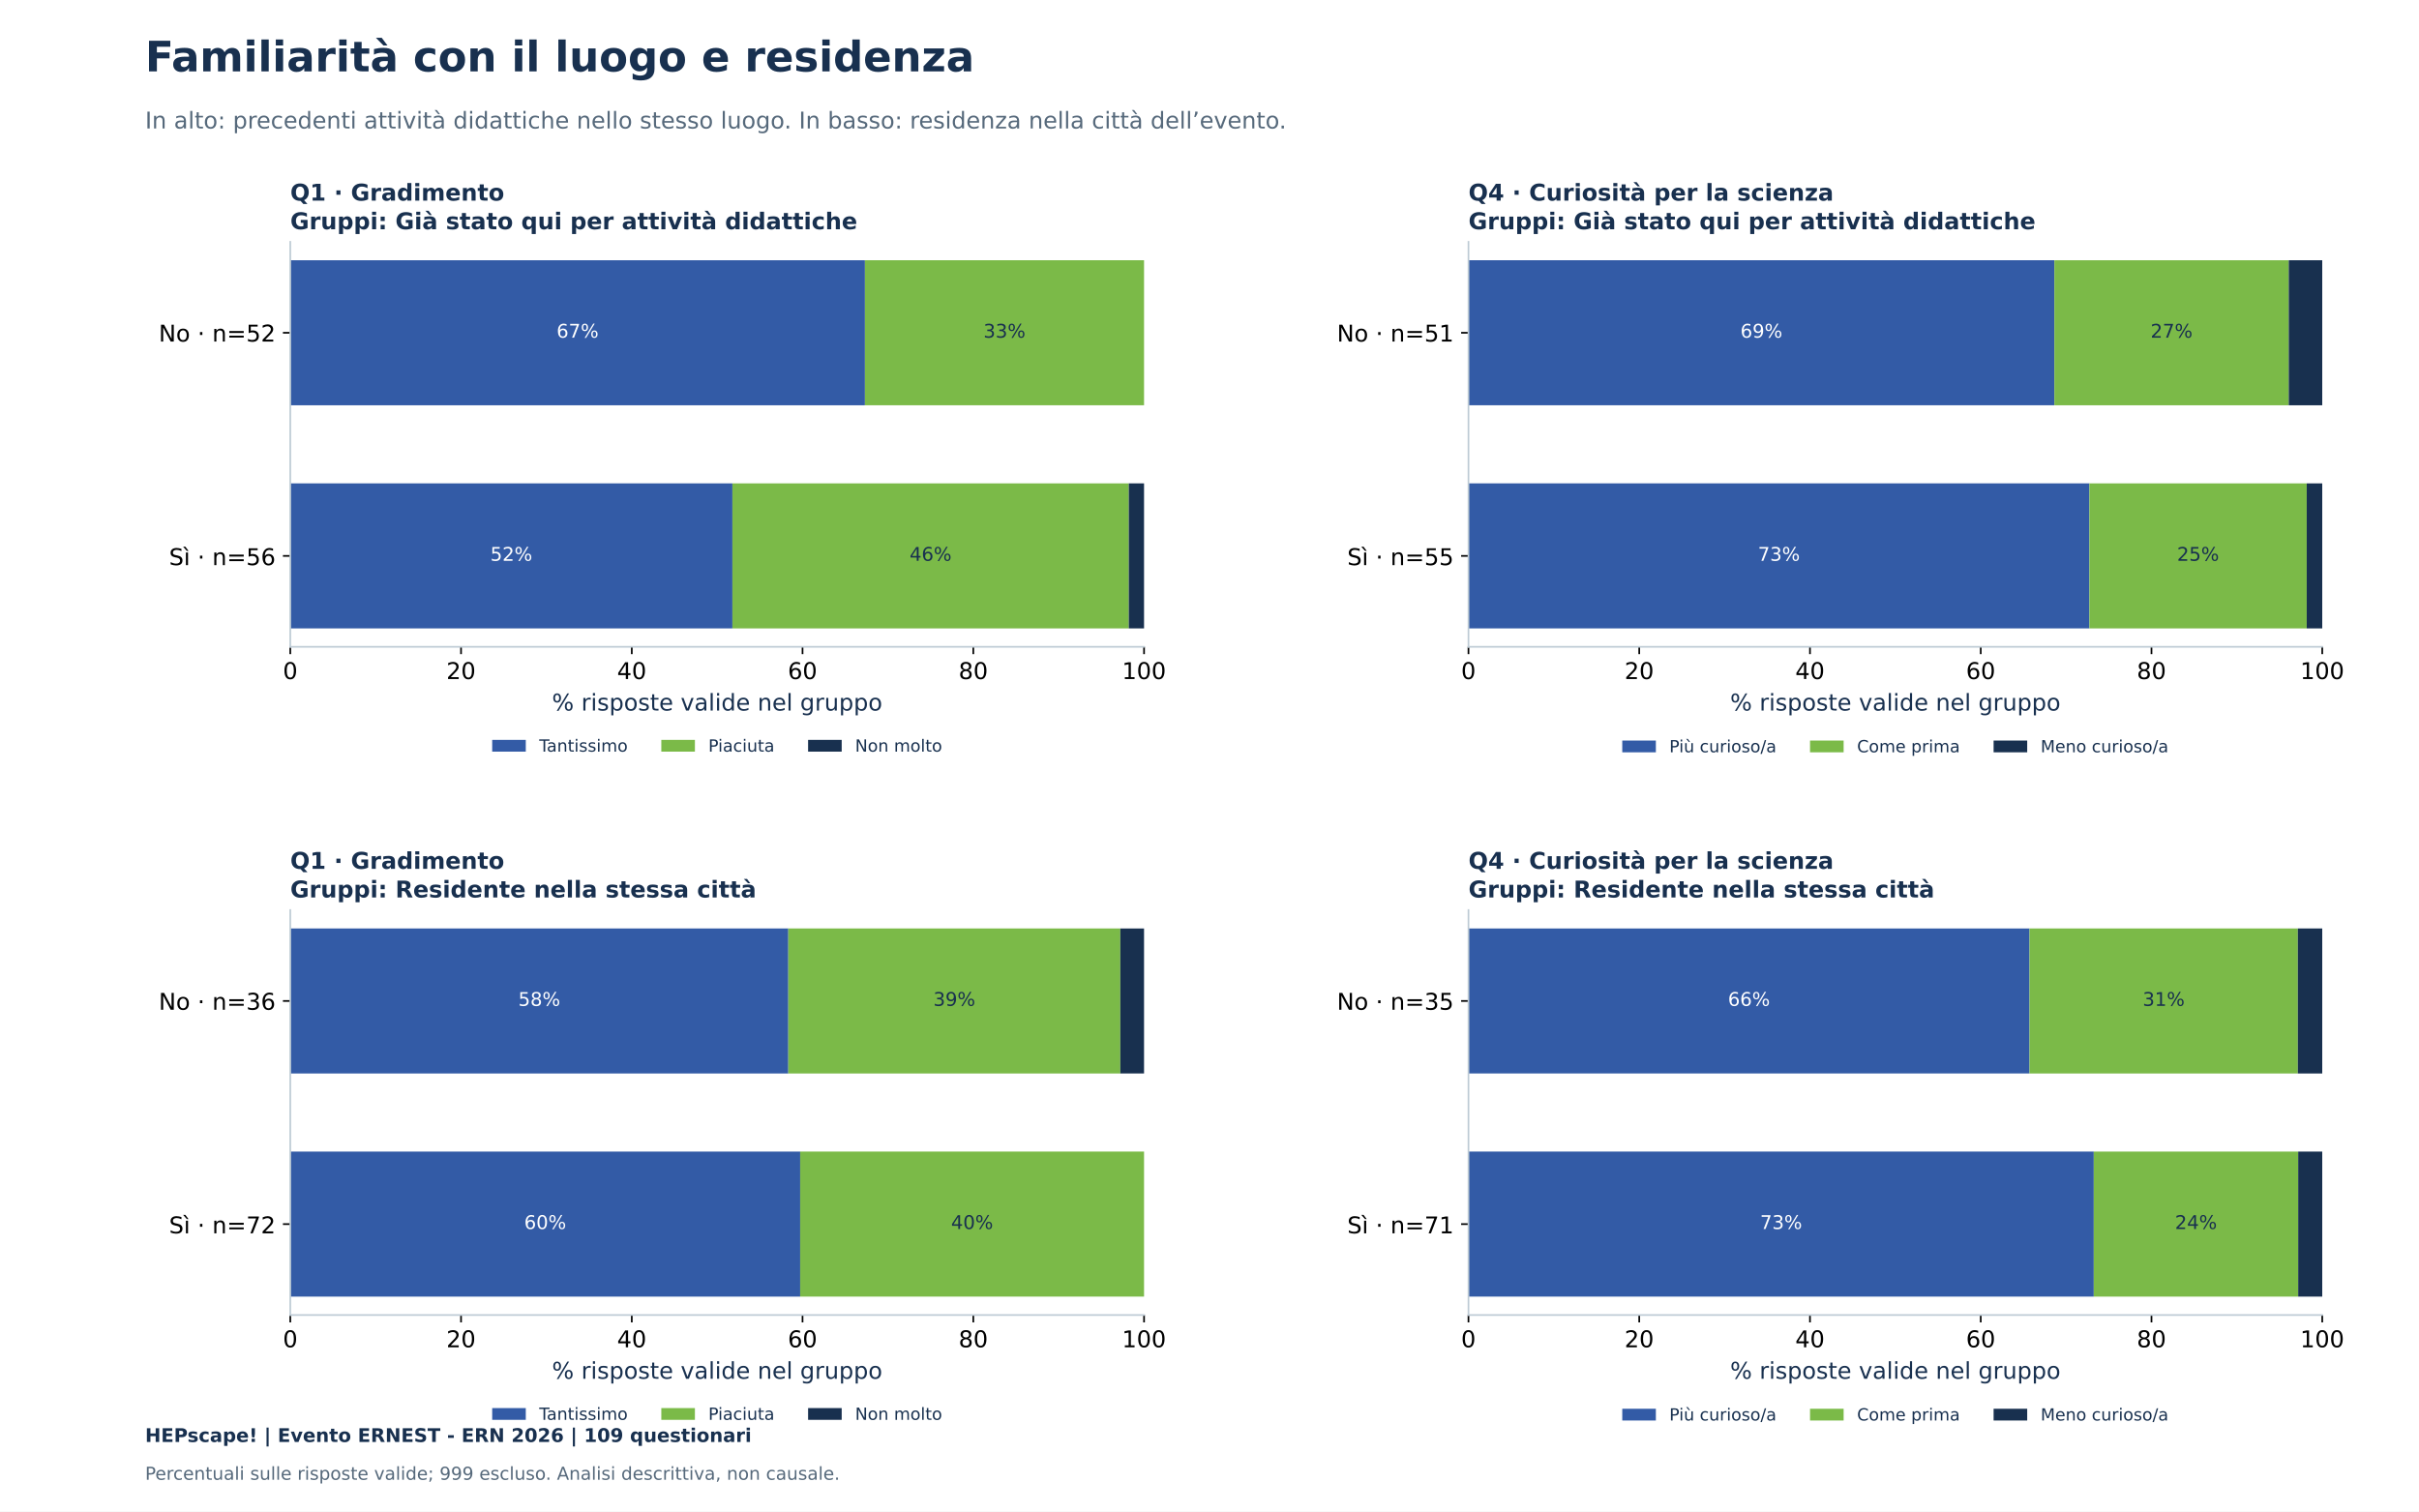
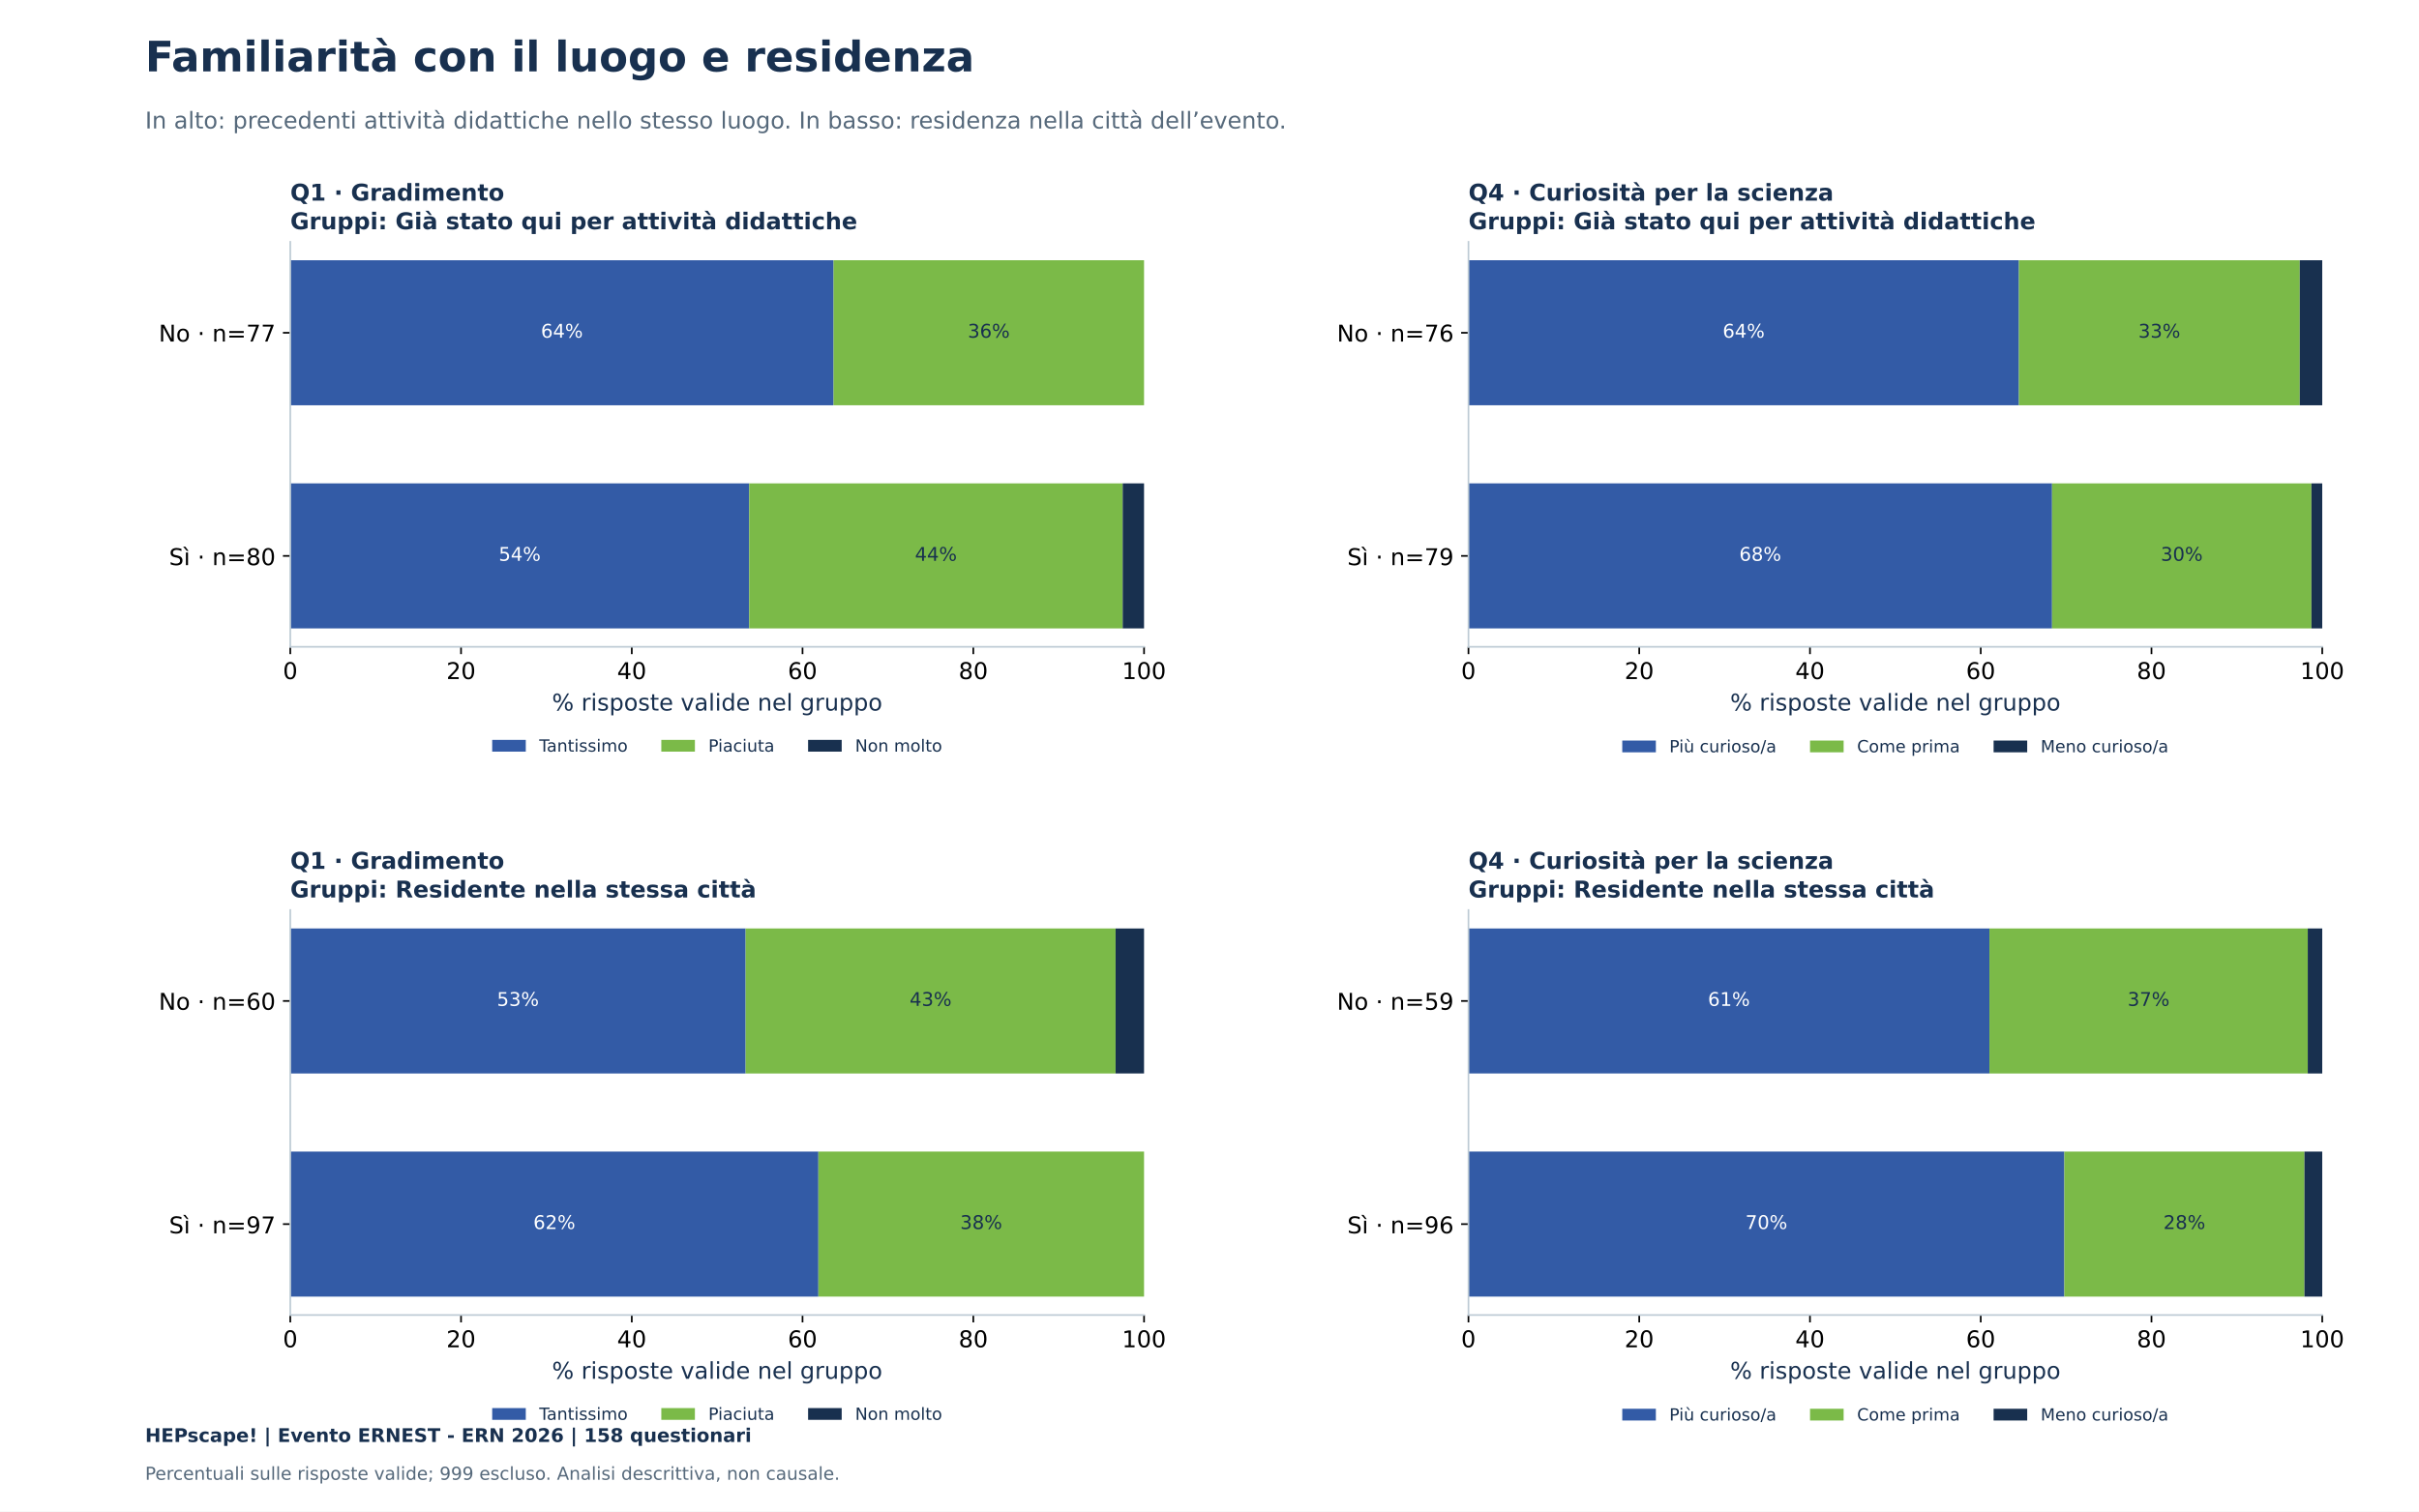
<svg xmlns="http://www.w3.org/2000/svg" xmlns:xlink="http://www.w3.org/1999/xlink" width="1152pt" height="720pt" viewBox="0 0 1152 720" version="1.1">
  <defs>
    <style type="text/css">*{stroke-linejoin: round; stroke-linecap: butt}</style>
  </defs>
  <g id="figure_1">
    <g id="patch_1">
      <path d="M 0 720  L 1152 720  L 1152 0  L 0 0  z " style="fill: #ffffff" />
    </g>
    <g id="axes_1">
      <g id="patch_2">
        <path d="M 138.24 308.106  L 544.828 308.106  L 544.828 115.2  L 138.24 115.2  z " style="fill: #ffffff" />
      </g>
      <g id="patch_3">
-         <path d="M 138.24 123.968  L 411.905 123.968  L 411.905 193.053  L 138.24 193.053  z " clip-path="url(#p52761d535c)" style="fill: #335ba6" />
+         <path d="M 138.24 123.968  L 396.978 123.968  L 396.978 193.053  L 138.24 193.053  z " clip-path="url(#p697ad20eb0)" style="fill: #335ba6" />
      </g>
      <g id="patch_4">
-         <path d="M 138.24 230.253  L 348.795 230.253  L 348.795 299.337  L 138.24 299.337  z " clip-path="url(#p52761d535c)" style="fill: #335ba6" />
+         <path d="M 138.24 230.253  L 356.781 230.253  L 356.781 299.337  L 138.24 299.337  z " clip-path="url(#p697ad20eb0)" style="fill: #335ba6" />
      </g>
      <g id="patch_5">
-         <path d="M 411.905 123.968  L 544.828 123.968  L 544.828 193.053  L 411.905 193.053  z " clip-path="url(#p52761d535c)" style="fill: #7bba48" />
+         <path d="M 396.978 123.968  L 544.828 123.968  L 544.828 193.053  L 396.978 193.053  z " clip-path="url(#p697ad20eb0)" style="fill: #7bba48" />
      </g>
      <g id="patch_6">
-         <path d="M 348.795 230.253  L 537.568 230.253  L 537.568 299.337  L 348.795 299.337  z " clip-path="url(#p52761d535c)" style="fill: #7bba48" />
+         <path d="M 356.781 230.253  L 534.664 230.253  L 534.664 299.337  L 356.781 299.337  z " clip-path="url(#p697ad20eb0)" style="fill: #7bba48" />
      </g>
      <g id="patch_7">
-         <path d="M 544.828 123.968  L 544.828 123.968  L 544.828 193.053  L 544.828 193.053  z " clip-path="url(#p52761d535c)" style="fill: #18304f" />
+         <path d="M 544.828 123.968  L 544.828 123.968  L 544.828 193.053  L 544.828 193.053  z " clip-path="url(#p697ad20eb0)" style="fill: #18304f" />
      </g>
      <g id="patch_8">
-         <path d="M 537.568 230.253  L 544.828 230.253  L 544.828 299.337  L 537.568 299.337  z " clip-path="url(#p52761d535c)" style="fill: #18304f" />
+         <path d="M 534.664 230.253  L 544.828 230.253  L 544.828 299.337  L 534.664 299.337  z " clip-path="url(#p697ad20eb0)" style="fill: #18304f" />
      </g>
      <g id="matplotlib.axis_1">
        <g id="xtick_1">
          <g id="line2d_1">
            <defs>
-               <path id="m53b0a8e4c4" d="M 0 0  L 0 3.5  " style="stroke: #000000; stroke-width: 0.8" />
+               <path id="m10bbc82185" d="M 0 0  L 0 3.5  " style="stroke: #000000; stroke-width: 0.8" />
            </defs>
            <g>
-               <use xlink:href="#m53b0a8e4c4" x="138.24" y="308.106" style="stroke: #000000; stroke-width: 0.8" />
+               <use xlink:href="#m10bbc82185" x="138.24" y="308.106" style="stroke: #000000; stroke-width: 0.8" />
            </g>
          </g>
          <g id="text_1">
            <text style="font-size: 11px; font-family: 'DejaVu Sans'; text-anchor: middle" x="138.24" y="323.463" transform="rotate(-0 138.24 323.4631)">0</text>
          </g>
        </g>
        <g id="xtick_2">
          <g id="line2d_2">
            <g>
-               <use xlink:href="#m53b0a8e4c4" x="219.558" y="308.106" style="stroke: #000000; stroke-width: 0.8" />
+               <use xlink:href="#m10bbc82185" x="219.558" y="308.106" style="stroke: #000000; stroke-width: 0.8" />
            </g>
          </g>
          <g id="text_2">
            <text style="font-size: 11px; font-family: 'DejaVu Sans'; text-anchor: middle" x="219.558" y="323.463" transform="rotate(-0 219.5576 323.4631)">20</text>
          </g>
        </g>
        <g id="xtick_3">
          <g id="line2d_3">
            <g>
-               <use xlink:href="#m53b0a8e4c4" x="300.875" y="308.106" style="stroke: #000000; stroke-width: 0.8" />
+               <use xlink:href="#m10bbc82185" x="300.875" y="308.106" style="stroke: #000000; stroke-width: 0.8" />
            </g>
          </g>
          <g id="text_3">
            <text style="font-size: 11px; font-family: 'DejaVu Sans'; text-anchor: middle" x="300.875" y="323.463" transform="rotate(-0 300.8753 323.4631)">40</text>
          </g>
        </g>
        <g id="xtick_4">
          <g id="line2d_4">
            <g>
-               <use xlink:href="#m53b0a8e4c4" x="382.193" y="308.106" style="stroke: #000000; stroke-width: 0.8" />
+               <use xlink:href="#m10bbc82185" x="382.193" y="308.106" style="stroke: #000000; stroke-width: 0.8" />
            </g>
          </g>
          <g id="text_4">
            <text style="font-size: 11px; font-family: 'DejaVu Sans'; text-anchor: middle" x="382.193" y="323.463" transform="rotate(-0 382.1929 323.4631)">60</text>
          </g>
        </g>
        <g id="xtick_5">
          <g id="line2d_5">
            <g>
-               <use xlink:href="#m53b0a8e4c4" x="463.511" y="308.106" style="stroke: #000000; stroke-width: 0.8" />
+               <use xlink:href="#m10bbc82185" x="463.511" y="308.106" style="stroke: #000000; stroke-width: 0.8" />
            </g>
          </g>
          <g id="text_5">
            <text style="font-size: 11px; font-family: 'DejaVu Sans'; text-anchor: middle" x="463.511" y="323.463" transform="rotate(-0 463.5106 323.4631)">80</text>
          </g>
        </g>
        <g id="xtick_6">
          <g id="line2d_6">
            <g>
-               <use xlink:href="#m53b0a8e4c4" x="544.828" y="308.106" style="stroke: #000000; stroke-width: 0.8" />
+               <use xlink:href="#m10bbc82185" x="544.828" y="308.106" style="stroke: #000000; stroke-width: 0.8" />
            </g>
          </g>
          <g id="text_6">
            <text style="font-size: 11px; font-family: 'DejaVu Sans'; text-anchor: middle" x="544.828" y="323.463" transform="rotate(-0 544.8282 323.4631)">100</text>
          </g>
        </g>
        <g id="text_7">
          <text style="font-size: 11px; font-family: 'DejaVu Sans'; text-anchor: middle; fill: #18304f" x="341.534" y="338.464" transform="rotate(-0 341.5341 338.4639)">% risposte valide nel gruppo</text>
        </g>
      </g>
      <g id="matplotlib.axis_2">
        <g id="ytick_1">
          <g id="line2d_7">
            <defs>
-               <path id="mc63ec05e3b" d="M 0 0  L -3.5 0  " style="stroke: #000000; stroke-width: 0.8" />
+               <path id="m6bafc067da" d="M 0 0  L -3.5 0  " style="stroke: #000000; stroke-width: 0.8" />
            </defs>
            <g>
-               <use xlink:href="#mc63ec05e3b" x="138.24" y="158.511" style="stroke: #000000; stroke-width: 0.8" />
+               <use xlink:href="#m6bafc067da" x="138.24" y="158.511" style="stroke: #000000; stroke-width: 0.8" />
            </g>
          </g>
          <g id="text_8">
-             <text style="font-size: 11px; font-family: 'DejaVu Sans'; text-anchor: end" x="131.24" y="162.689" transform="rotate(-0 131.24 162.6895)">No · n=52</text>
+             <text style="font-size: 11px; font-family: 'DejaVu Sans'; text-anchor: end" x="131.24" y="162.689" transform="rotate(-0 131.24 162.6895)">No · n=77</text>
          </g>
        </g>
        <g id="ytick_2">
          <g id="line2d_8">
            <g>
-               <use xlink:href="#mc63ec05e3b" x="138.24" y="264.795" style="stroke: #000000; stroke-width: 0.8" />
+               <use xlink:href="#m6bafc067da" x="138.24" y="264.795" style="stroke: #000000; stroke-width: 0.8" />
            </g>
          </g>
          <g id="text_9">
-             <text style="font-size: 11px; font-family: 'DejaVu Sans'; text-anchor: end" x="131.24" y="269.194" transform="rotate(-0 131.24 269.194)">Sì · n=56</text>
+             <text style="font-size: 11px; font-family: 'DejaVu Sans'; text-anchor: end" x="131.24" y="269.194" transform="rotate(-0 131.24 269.194)">Sì · n=80</text>
          </g>
        </g>
      </g>
      <g id="patch_9">
        <path d="M 138.24 308.106  L 138.24 115.2  " style="fill: none; stroke: #becbd5; stroke-width: 0.8; stroke-linejoin: miter; stroke-linecap: square" />
      </g>
      <g id="patch_10">
        <path d="M 138.24 308.106  L 544.828 308.106  " style="fill: none; stroke: #becbd5; stroke-width: 0.8; stroke-linejoin: miter; stroke-linecap: square" />
      </g>
      <g id="text_10">
-         <text style="font-size: 9px; font-family: 'DejaVu Sans'; text-anchor: middle; fill: #ffffff" x="275.073" y="160.849" transform="rotate(-0 275.0726 160.8487)">67%</text>
+         <text style="font-size: 9px; font-family: 'DejaVu Sans'; text-anchor: middle; fill: #ffffff" x="267.609" y="160.849" transform="rotate(-0 267.609 160.8487)">64%</text>
      </g>
      <g id="text_11">
-         <text style="font-size: 9px; font-family: 'DejaVu Sans'; text-anchor: middle; fill: #ffffff" x="243.517" y="267.133" transform="rotate(-0 243.5173 267.1328)">52%</text>
+         <text style="font-size: 9px; font-family: 'DejaVu Sans'; text-anchor: middle; fill: #ffffff" x="247.511" y="267.133" transform="rotate(-0 247.5106 267.1328)">54%</text>
      </g>
      <g id="text_12">
-         <text style="font-size: 9px; font-family: 'DejaVu Sans'; text-anchor: middle; fill: #18304f" x="478.367" y="160.849" transform="rotate(-0 478.3667 160.8487)">33%</text>
+         <text style="font-size: 9px; font-family: 'DejaVu Sans'; text-anchor: middle; fill: #18304f" x="470.903" y="160.849" transform="rotate(-0 470.9031 160.8487)">36%</text>
      </g>
      <g id="text_13">
-         <text style="font-size: 9px; font-family: 'DejaVu Sans'; text-anchor: middle; fill: #18304f" x="443.181" y="267.133" transform="rotate(-0 443.1812 267.1328)">46%</text>
+         <text style="font-size: 9px; font-family: 'DejaVu Sans'; text-anchor: middle; fill: #18304f" x="445.722" y="267.133" transform="rotate(-0 445.7224 267.1328)">44%</text>
      </g>
      <g id="text_14">
        <text style="font-weight: 700; font-size: 11px; font-family: 'DejaVu Sans'; fill: #18304f" transform="translate(138.24 95.55699)">Q1 · Gradimento</text>
        <text style="font-weight: 700; font-size: 11px; font-family: 'DejaVu Sans'; fill: #18304f" transform="translate(138.24 109.2)">Gruppi: Già stato qui per attività didattiche</text>
      </g>
      <g id="legend_1">
        <g id="patch_11">
          <path d="M 234.397 358.036  L 250.397 358.036  L 250.397 352.436  L 234.397 352.436  z " style="fill: #335ba6" />
        </g>
        <g id="text_15">
          <text style="font-size: 8px; font-family: 'DejaVu Sans'; text-anchor: start; fill: #18304f" x="256.797" y="358.036" transform="rotate(-0 256.7966 358.0365)">Tantissimo</text>
        </g>
        <g id="patch_12">
          <path d="M 314.935 358.036  L 330.935 358.036  L 330.935 352.436  L 314.935 352.436  z " style="fill: #7bba48" />
        </g>
        <g id="text_16">
          <text style="font-size: 8px; font-family: 'DejaVu Sans'; text-anchor: start; fill: #18304f" x="337.335" y="358.036" transform="rotate(-0 337.3354 358.0365)">Piaciuta</text>
        </g>
        <g id="patch_13">
          <path d="M 384.838 358.036  L 400.838 358.036  L 400.838 352.436  L 384.838 352.436  z " style="fill: #18304f" />
        </g>
        <g id="text_17">
          <text style="font-size: 8px; font-family: 'DejaVu Sans'; text-anchor: start; fill: #18304f" x="407.238" y="358.036" transform="rotate(-0 407.2379 358.0365)">Non molto</text>
        </g>
      </g>
    </g>
    <g id="axes_2">
      <g id="patch_14">
        <path d="M 699.332 308.106  L 1105.92 308.106  L 1105.92 115.2  L 699.332 115.2  z " style="fill: #ffffff" />
      </g>
      <g id="patch_15">
-         <path d="M 699.332 123.968  L 978.363 123.968  L 978.363 193.053  L 699.332 193.053  z " clip-path="url(#pd6d962043d)" style="fill: #335ba6" />
+         <path d="M 699.332 123.968  L 961.474 123.968  L 961.474 193.053  L 699.332 193.053  z " clip-path="url(#pe01d8fb869)" style="fill: #335ba6" />
      </g>
      <g id="patch_16">
-         <path d="M 699.332 230.253  L 995.032 230.253  L 995.032 299.337  L 699.332 299.337  z " clip-path="url(#pd6d962043d)" style="fill: #335ba6" />
+         <path d="M 699.332 230.253  L 977.253 230.253  L 977.253 299.337  L 699.332 299.337  z " clip-path="url(#pe01d8fb869)" style="fill: #335ba6" />
      </g>
      <g id="patch_17">
-         <path d="M 978.363 123.968  L 1089.975 123.968  L 1089.975 193.053  L 978.363 193.053  z " clip-path="url(#pd6d962043d)" style="fill: #7bba48" />
+         <path d="M 961.474 123.968  L 1095.22 123.968  L 1095.22 193.053  L 961.474 193.053  z " clip-path="url(#pe01d8fb869)" style="fill: #7bba48" />
      </g>
      <g id="patch_18">
-         <path d="M 995.032 230.253  L 1098.527 230.253  L 1098.527 299.337  L 995.032 299.337  z " clip-path="url(#pd6d962043d)" style="fill: #7bba48" />
+         <path d="M 977.253 230.253  L 1100.773 230.253  L 1100.773 299.337  L 977.253 299.337  z " clip-path="url(#pe01d8fb869)" style="fill: #7bba48" />
      </g>
      <g id="patch_19">
-         <path d="M 1089.975 123.968  L 1105.92 123.968  L 1105.92 193.053  L 1089.975 193.053  z " clip-path="url(#pd6d962043d)" style="fill: #18304f" />
+         <path d="M 1095.22 123.968  L 1105.92 123.968  L 1105.92 193.053  L 1095.22 193.053  z " clip-path="url(#pe01d8fb869)" style="fill: #18304f" />
      </g>
      <g id="patch_20">
-         <path d="M 1098.527 230.253  L 1105.92 230.253  L 1105.92 299.337  L 1098.527 299.337  z " clip-path="url(#pd6d962043d)" style="fill: #18304f" />
+         <path d="M 1100.773 230.253  L 1105.92 230.253  L 1105.92 299.337  L 1100.773 299.337  z " clip-path="url(#pe01d8fb869)" style="fill: #18304f" />
      </g>
      <g id="matplotlib.axis_3">
        <g id="xtick_7">
          <g id="line2d_9">
            <g>
-               <use xlink:href="#m53b0a8e4c4" x="699.332" y="308.106" style="stroke: #000000; stroke-width: 0.8" />
+               <use xlink:href="#m10bbc82185" x="699.332" y="308.106" style="stroke: #000000; stroke-width: 0.8" />
            </g>
          </g>
          <g id="text_18">
            <text style="font-size: 11px; font-family: 'DejaVu Sans'; text-anchor: middle" x="699.332" y="323.463" transform="rotate(-0 699.3318 323.4631)">0</text>
          </g>
        </g>
        <g id="xtick_8">
          <g id="line2d_10">
            <g>
-               <use xlink:href="#m53b0a8e4c4" x="780.649" y="308.106" style="stroke: #000000; stroke-width: 0.8" />
+               <use xlink:href="#m10bbc82185" x="780.649" y="308.106" style="stroke: #000000; stroke-width: 0.8" />
            </g>
          </g>
          <g id="text_19">
            <text style="font-size: 11px; font-family: 'DejaVu Sans'; text-anchor: middle" x="780.649" y="323.463" transform="rotate(-0 780.6494 323.4631)">20</text>
          </g>
        </g>
        <g id="xtick_9">
          <g id="line2d_11">
            <g>
-               <use xlink:href="#m53b0a8e4c4" x="861.967" y="308.106" style="stroke: #000000; stroke-width: 0.8" />
+               <use xlink:href="#m10bbc82185" x="861.967" y="308.106" style="stroke: #000000; stroke-width: 0.8" />
            </g>
          </g>
          <g id="text_20">
            <text style="font-size: 11px; font-family: 'DejaVu Sans'; text-anchor: middle" x="861.967" y="323.463" transform="rotate(-0 861.9671 323.4631)">40</text>
          </g>
        </g>
        <g id="xtick_10">
          <g id="line2d_12">
            <g>
-               <use xlink:href="#m53b0a8e4c4" x="943.285" y="308.106" style="stroke: #000000; stroke-width: 0.8" />
+               <use xlink:href="#m10bbc82185" x="943.285" y="308.106" style="stroke: #000000; stroke-width: 0.8" />
            </g>
          </g>
          <g id="text_21">
            <text style="font-size: 11px; font-family: 'DejaVu Sans'; text-anchor: middle" x="943.285" y="323.463" transform="rotate(-0 943.2847 323.4631)">60</text>
          </g>
        </g>
        <g id="xtick_11">
          <g id="line2d_13">
            <g>
-               <use xlink:href="#m53b0a8e4c4" x="1024.602" y="308.106" style="stroke: #000000; stroke-width: 0.8" />
+               <use xlink:href="#m10bbc82185" x="1024.602" y="308.106" style="stroke: #000000; stroke-width: 0.8" />
            </g>
          </g>
          <g id="text_22">
            <text style="font-size: 11px; font-family: 'DejaVu Sans'; text-anchor: middle" x="1024.602" y="323.463" transform="rotate(-0 1024.602 323.4631)">80</text>
          </g>
        </g>
        <g id="xtick_12">
          <g id="line2d_14">
            <g>
-               <use xlink:href="#m53b0a8e4c4" x="1105.92" y="308.106" style="stroke: #000000; stroke-width: 0.8" />
+               <use xlink:href="#m10bbc82185" x="1105.92" y="308.106" style="stroke: #000000; stroke-width: 0.8" />
            </g>
          </g>
          <g id="text_23">
            <text style="font-size: 11px; font-family: 'DejaVu Sans'; text-anchor: middle" x="1105.92" y="323.463" transform="rotate(-0 1105.92 323.4631)">100</text>
          </g>
        </g>
        <g id="text_24">
          <text style="font-size: 11px; font-family: 'DejaVu Sans'; text-anchor: middle; fill: #18304f" x="902.626" y="338.464" transform="rotate(-0 902.6259 338.4639)">% risposte valide nel gruppo</text>
        </g>
      </g>
      <g id="matplotlib.axis_4">
        <g id="ytick_3">
          <g id="line2d_15">
            <g>
-               <use xlink:href="#mc63ec05e3b" x="699.332" y="158.511" style="stroke: #000000; stroke-width: 0.8" />
+               <use xlink:href="#m6bafc067da" x="699.332" y="158.511" style="stroke: #000000; stroke-width: 0.8" />
            </g>
          </g>
          <g id="text_25">
-             <text style="font-size: 11px; font-family: 'DejaVu Sans'; text-anchor: end" x="692.332" y="162.689" transform="rotate(-0 692.3318 162.6895)">No · n=51</text>
+             <text style="font-size: 11px; font-family: 'DejaVu Sans'; text-anchor: end" x="692.332" y="162.689" transform="rotate(-0 692.3318 162.6895)">No · n=76</text>
          </g>
        </g>
        <g id="ytick_4">
          <g id="line2d_16">
            <g>
-               <use xlink:href="#mc63ec05e3b" x="699.332" y="264.795" style="stroke: #000000; stroke-width: 0.8" />
+               <use xlink:href="#m6bafc067da" x="699.332" y="264.795" style="stroke: #000000; stroke-width: 0.8" />
            </g>
          </g>
          <g id="text_26">
-             <text style="font-size: 11px; font-family: 'DejaVu Sans'; text-anchor: end" x="692.332" y="269.194" transform="rotate(-0 692.3318 269.194)">Sì · n=55</text>
+             <text style="font-size: 11px; font-family: 'DejaVu Sans'; text-anchor: end" x="692.332" y="269.194" transform="rotate(-0 692.3318 269.194)">Sì · n=79</text>
          </g>
        </g>
      </g>
      <g id="patch_21">
        <path d="M 699.332 308.106  L 699.332 115.2  " style="fill: none; stroke: #becbd5; stroke-width: 0.8; stroke-linejoin: miter; stroke-linecap: square" />
      </g>
      <g id="patch_22">
        <path d="M 699.332 308.106  L 1105.92 308.106  " style="fill: none; stroke: #becbd5; stroke-width: 0.8; stroke-linejoin: miter; stroke-linecap: square" />
      </g>
      <g id="text_27">
-         <text style="font-size: 9px; font-family: 'DejaVu Sans'; text-anchor: middle; fill: #ffffff" x="838.847" y="160.849" transform="rotate(-0 838.8473 160.8487)">69%</text>
+         <text style="font-size: 9px; font-family: 'DejaVu Sans'; text-anchor: middle; fill: #ffffff" x="830.403" y="160.849" transform="rotate(-0 830.403 160.8487)">64%</text>
      </g>
      <g id="text_28">
-         <text style="font-size: 9px; font-family: 'DejaVu Sans'; text-anchor: middle; fill: #ffffff" x="847.182" y="267.133" transform="rotate(-0 847.182 267.1328)">73%</text>
+         <text style="font-size: 9px; font-family: 'DejaVu Sans'; text-anchor: middle; fill: #ffffff" x="838.292" y="267.133" transform="rotate(-0 838.2923 267.1328)">68%</text>
      </g>
      <g id="text_29">
-         <text style="font-size: 9px; font-family: 'DejaVu Sans'; text-anchor: middle; fill: #18304f" x="1034.169" y="160.849" transform="rotate(-0 1034.169 160.8487)">27%</text>
+         <text style="font-size: 9px; font-family: 'DejaVu Sans'; text-anchor: middle; fill: #18304f" x="1028.347" y="160.849" transform="rotate(-0 1028.347 160.8487)">33%</text>
      </g>
      <g id="text_30">
-         <text style="font-size: 9px; font-family: 'DejaVu Sans'; text-anchor: middle; fill: #18304f" x="1046.78" y="267.133" transform="rotate(-0 1046.78 267.1328)">25%</text>
+         <text style="font-size: 9px; font-family: 'DejaVu Sans'; text-anchor: middle; fill: #18304f" x="1039.013" y="267.133" transform="rotate(-0 1039.013 267.1328)">30%</text>
      </g>
      <g id="text_31">
        <text style="font-weight: 700; font-size: 11px; font-family: 'DejaVu Sans'; fill: #18304f" transform="translate(699.3318 95.55699)">Q4 · Curiosità per la scienza</text>
        <text style="font-weight: 700; font-size: 11px; font-family: 'DejaVu Sans'; fill: #18304f" transform="translate(699.3318 109.2)">Gruppi: Già stato qui per attività didattiche</text>
      </g>
      <g id="legend_2">
        <g id="patch_23">
          <path d="M 772.572 358.356  L 788.572 358.356  L 788.572 352.756  L 772.572 352.756  z " style="fill: #335ba6" />
        </g>
        <g id="text_32">
          <text style="font-size: 8px; font-family: 'DejaVu Sans'; text-anchor: start; fill: #18304f" x="794.972" y="358.356" transform="rotate(-0 794.9715 358.3565)">Più curioso/a</text>
        </g>
        <g id="patch_24">
          <path d="M 861.989 358.356  L 877.989 358.356  L 877.989 352.756  L 861.989 352.756  z " style="fill: #7bba48" />
        </g>
        <g id="text_33">
          <text style="font-size: 8px; font-family: 'DejaVu Sans'; text-anchor: start; fill: #18304f" x="884.389" y="358.356" transform="rotate(-0 884.389 358.3565)">Come prima</text>
        </g>
        <g id="patch_25">
          <path d="M 949.413 358.356  L 965.413 358.356  L 965.413 352.756  L 949.413 352.756  z " style="fill: #18304f" />
        </g>
        <g id="text_34">
          <text style="font-size: 8px; font-family: 'DejaVu Sans'; text-anchor: start; fill: #18304f" x="971.813" y="358.356" transform="rotate(-0 971.8128 358.3565)">Meno curioso/a</text>
        </g>
      </g>
    </g>
    <g id="axes_3">
      <g id="patch_26">
        <path d="M 138.24 626.4  L 544.828 626.4  L 544.828 433.494  L 138.24 433.494  z " style="fill: #ffffff" />
      </g>
      <g id="patch_27">
-         <path d="M 138.24 442.263  L 375.416 442.263  L 375.416 511.347  L 138.24 511.347  z " clip-path="url(#p7611a18d0a)" style="fill: #335ba6" />
+         <path d="M 138.24 442.263  L 355.087 442.263  L 355.087 511.347  L 138.24 511.347  z " clip-path="url(#p068cd5b54f)" style="fill: #335ba6" />
      </g>
      <g id="patch_28">
-         <path d="M 138.24 548.547  L 381.064 548.547  L 381.064 617.632  L 138.24 617.632  z " clip-path="url(#p7611a18d0a)" style="fill: #335ba6" />
+         <path d="M 138.24 548.547  L 389.738 548.547  L 389.738 617.632  L 138.24 617.632  z " clip-path="url(#p068cd5b54f)" style="fill: #335ba6" />
      </g>
      <g id="patch_29">
-         <path d="M 375.416 442.263  L 533.534 442.263  L 533.534 511.347  L 375.416 511.347  z " clip-path="url(#p7611a18d0a)" style="fill: #7bba48" />
+         <path d="M 355.087 442.263  L 531.275 442.263  L 531.275 511.347  L 355.087 511.347  z " clip-path="url(#p068cd5b54f)" style="fill: #7bba48" />
      </g>
      <g id="patch_30">
-         <path d="M 381.064 548.547  L 544.828 548.547  L 544.828 617.632  L 381.064 617.632  z " clip-path="url(#p7611a18d0a)" style="fill: #7bba48" />
+         <path d="M 389.738 548.547  L 544.828 548.547  L 544.828 617.632  L 389.738 617.632  z " clip-path="url(#p068cd5b54f)" style="fill: #7bba48" />
      </g>
      <g id="patch_31">
-         <path d="M 533.534 442.263  L 544.828 442.263  L 544.828 511.347  L 533.534 511.347  z " clip-path="url(#p7611a18d0a)" style="fill: #18304f" />
+         <path d="M 531.275 442.263  L 544.828 442.263  L 544.828 511.347  L 531.275 511.347  z " clip-path="url(#p068cd5b54f)" style="fill: #18304f" />
      </g>
      <g id="patch_32">
-         <path d="M 544.828 548.547  L 544.828 548.547  L 544.828 617.632  L 544.828 617.632  z " clip-path="url(#p7611a18d0a)" style="fill: #18304f" />
+         <path d="M 544.828 548.547  L 544.828 548.547  L 544.828 617.632  L 544.828 617.632  z " clip-path="url(#p068cd5b54f)" style="fill: #18304f" />
      </g>
      <g id="matplotlib.axis_5">
        <g id="xtick_13">
          <g id="line2d_17">
            <g>
-               <use xlink:href="#m53b0a8e4c4" x="138.24" y="626.4" style="stroke: #000000; stroke-width: 0.8" />
+               <use xlink:href="#m10bbc82185" x="138.24" y="626.4" style="stroke: #000000; stroke-width: 0.8" />
            </g>
          </g>
          <g id="text_35">
            <text style="font-size: 11px; font-family: 'DejaVu Sans'; text-anchor: middle" x="138.24" y="641.757" transform="rotate(-0 138.24 641.7574)">0</text>
          </g>
        </g>
        <g id="xtick_14">
          <g id="line2d_18">
            <g>
-               <use xlink:href="#m53b0a8e4c4" x="219.558" y="626.4" style="stroke: #000000; stroke-width: 0.8" />
+               <use xlink:href="#m10bbc82185" x="219.558" y="626.4" style="stroke: #000000; stroke-width: 0.8" />
            </g>
          </g>
          <g id="text_36">
            <text style="font-size: 11px; font-family: 'DejaVu Sans'; text-anchor: middle" x="219.558" y="641.757" transform="rotate(-0 219.5576 641.7574)">20</text>
          </g>
        </g>
        <g id="xtick_15">
          <g id="line2d_19">
            <g>
-               <use xlink:href="#m53b0a8e4c4" x="300.875" y="626.4" style="stroke: #000000; stroke-width: 0.8" />
+               <use xlink:href="#m10bbc82185" x="300.875" y="626.4" style="stroke: #000000; stroke-width: 0.8" />
            </g>
          </g>
          <g id="text_37">
            <text style="font-size: 11px; font-family: 'DejaVu Sans'; text-anchor: middle" x="300.875" y="641.757" transform="rotate(-0 300.8753 641.7574)">40</text>
          </g>
        </g>
        <g id="xtick_16">
          <g id="line2d_20">
            <g>
-               <use xlink:href="#m53b0a8e4c4" x="382.193" y="626.4" style="stroke: #000000; stroke-width: 0.8" />
+               <use xlink:href="#m10bbc82185" x="382.193" y="626.4" style="stroke: #000000; stroke-width: 0.8" />
            </g>
          </g>
          <g id="text_38">
            <text style="font-size: 11px; font-family: 'DejaVu Sans'; text-anchor: middle" x="382.193" y="641.757" transform="rotate(-0 382.1929 641.7574)">60</text>
          </g>
        </g>
        <g id="xtick_17">
          <g id="line2d_21">
            <g>
-               <use xlink:href="#m53b0a8e4c4" x="463.511" y="626.4" style="stroke: #000000; stroke-width: 0.8" />
+               <use xlink:href="#m10bbc82185" x="463.511" y="626.4" style="stroke: #000000; stroke-width: 0.8" />
            </g>
          </g>
          <g id="text_39">
            <text style="font-size: 11px; font-family: 'DejaVu Sans'; text-anchor: middle" x="463.511" y="641.757" transform="rotate(-0 463.5106 641.7574)">80</text>
          </g>
        </g>
        <g id="xtick_18">
          <g id="line2d_22">
            <g>
-               <use xlink:href="#m53b0a8e4c4" x="544.828" y="626.4" style="stroke: #000000; stroke-width: 0.8" />
+               <use xlink:href="#m10bbc82185" x="544.828" y="626.4" style="stroke: #000000; stroke-width: 0.8" />
            </g>
          </g>
          <g id="text_40">
            <text style="font-size: 11px; font-family: 'DejaVu Sans'; text-anchor: middle" x="544.828" y="641.757" transform="rotate(-0 544.8282 641.7574)">100</text>
          </g>
        </g>
        <g id="text_41">
          <text style="font-size: 11px; font-family: 'DejaVu Sans'; text-anchor: middle; fill: #18304f" x="341.534" y="656.758" transform="rotate(-0 341.5341 656.7583)">% risposte valide nel gruppo</text>
        </g>
      </g>
      <g id="matplotlib.axis_6">
        <g id="ytick_5">
          <g id="line2d_23">
            <g>
-               <use xlink:href="#mc63ec05e3b" x="138.24" y="476.805" style="stroke: #000000; stroke-width: 0.8" />
+               <use xlink:href="#m6bafc067da" x="138.24" y="476.805" style="stroke: #000000; stroke-width: 0.8" />
            </g>
          </g>
          <g id="text_42">
-             <text style="font-size: 11px; font-family: 'DejaVu Sans'; text-anchor: end" x="131.24" y="480.984" transform="rotate(-0 131.24 480.9838)">No · n=36</text>
+             <text style="font-size: 11px; font-family: 'DejaVu Sans'; text-anchor: end" x="131.24" y="480.984" transform="rotate(-0 131.24 480.9838)">No · n=60</text>
          </g>
        </g>
        <g id="ytick_6">
          <g id="line2d_24">
            <g>
-               <use xlink:href="#mc63ec05e3b" x="138.24" y="583.089" style="stroke: #000000; stroke-width: 0.8" />
+               <use xlink:href="#m6bafc067da" x="138.24" y="583.089" style="stroke: #000000; stroke-width: 0.8" />
            </g>
          </g>
          <g id="text_43">
-             <text style="font-size: 11px; font-family: 'DejaVu Sans'; text-anchor: end" x="131.24" y="587.488" transform="rotate(-0 131.24 587.4884)">Sì · n=72</text>
+             <text style="font-size: 11px; font-family: 'DejaVu Sans'; text-anchor: end" x="131.24" y="587.488" transform="rotate(-0 131.24 587.4884)">Sì · n=97</text>
          </g>
        </g>
      </g>
      <g id="patch_33">
        <path d="M 138.24 626.4  L 138.24 433.494  " style="fill: none; stroke: #becbd5; stroke-width: 0.8; stroke-linejoin: miter; stroke-linecap: square" />
      </g>
      <g id="patch_34">
        <path d="M 138.24 626.4  L 544.828 626.4  " style="fill: none; stroke: #becbd5; stroke-width: 0.8; stroke-linejoin: miter; stroke-linecap: square" />
      </g>
      <g id="text_44">
-         <text style="font-size: 9px; font-family: 'DejaVu Sans'; text-anchor: middle; fill: #ffffff" x="256.828" y="479.143" transform="rotate(-0 256.8282 479.143)">58%</text>
+         <text style="font-size: 9px; font-family: 'DejaVu Sans'; text-anchor: middle; fill: #ffffff" x="246.664" y="479.143" transform="rotate(-0 246.6635 479.143)">53%</text>
      </g>
      <g id="text_45">
-         <text style="font-size: 9px; font-family: 'DejaVu Sans'; text-anchor: middle; fill: #ffffff" x="259.652" y="585.427" transform="rotate(-0 259.6518 585.4271)">60%</text>
+         <text style="font-size: 9px; font-family: 'DejaVu Sans'; text-anchor: middle; fill: #ffffff" x="263.989" y="585.427" transform="rotate(-0 263.9889 585.4271)">62%</text>
      </g>
      <g id="text_46">
-         <text style="font-size: 9px; font-family: 'DejaVu Sans'; text-anchor: middle; fill: #18304f" x="454.475" y="479.143" transform="rotate(-0 454.4753 479.143)">39%</text>
+         <text style="font-size: 9px; font-family: 'DejaVu Sans'; text-anchor: middle; fill: #18304f" x="443.181" y="479.143" transform="rotate(-0 443.1812 479.143)">43%</text>
      </g>
      <g id="text_47">
-         <text style="font-size: 9px; font-family: 'DejaVu Sans'; text-anchor: middle; fill: #18304f" x="462.946" y="585.427" transform="rotate(-0 462.9459 585.4271)">40%</text>
+         <text style="font-size: 9px; font-family: 'DejaVu Sans'; text-anchor: middle; fill: #18304f" x="467.283" y="585.427" transform="rotate(-0 467.2831 585.4271)">38%</text>
      </g>
      <g id="text_48">
        <text style="font-weight: 700; font-size: 11px; font-family: 'DejaVu Sans'; fill: #18304f" transform="translate(138.24 413.8513)">Q1 · Gradimento</text>
        <text style="font-weight: 700; font-size: 11px; font-family: 'DejaVu Sans'; fill: #18304f" transform="translate(138.24 427.4943)">Gruppi: Residente nella stessa città</text>
      </g>
      <g id="legend_3">
        <g id="patch_35">
          <path d="M 234.397 676.331  L 250.397 676.331  L 250.397 670.731  L 234.397 670.731  z " style="fill: #335ba6" />
        </g>
        <g id="text_49">
          <text style="font-size: 8px; font-family: 'DejaVu Sans'; text-anchor: start; fill: #18304f" x="256.797" y="676.331" transform="rotate(-0 256.7966 676.3308)">Tantissimo</text>
        </g>
        <g id="patch_36">
          <path d="M 314.935 676.331  L 330.935 676.331  L 330.935 670.731  L 314.935 670.731  z " style="fill: #7bba48" />
        </g>
        <g id="text_50">
          <text style="font-size: 8px; font-family: 'DejaVu Sans'; text-anchor: start; fill: #18304f" x="337.335" y="676.331" transform="rotate(-0 337.3354 676.3308)">Piaciuta</text>
        </g>
        <g id="patch_37">
          <path d="M 384.838 676.331  L 400.838 676.331  L 400.838 670.731  L 384.838 670.731  z " style="fill: #18304f" />
        </g>
        <g id="text_51">
          <text style="font-size: 8px; font-family: 'DejaVu Sans'; text-anchor: start; fill: #18304f" x="407.238" y="676.331" transform="rotate(-0 407.2379 676.3308)">Non molto</text>
        </g>
      </g>
    </g>
    <g id="axes_4">
      <g id="patch_38">
        <path d="M 699.332 626.4  L 1105.92 626.4  L 1105.92 433.494  L 699.332 433.494  z " style="fill: #ffffff" />
      </g>
      <g id="patch_39">
-         <path d="M 699.332 442.263  L 966.518 442.263  L 966.518 511.347  L 699.332 511.347  z " clip-path="url(#p724e0fc87e)" style="fill: #335ba6" />
+         <path d="M 699.332 442.263  L 947.42 442.263  L 947.42 511.347  L 699.332 511.347  z " clip-path="url(#p92f2ac4127)" style="fill: #335ba6" />
      </g>
      <g id="patch_40">
-         <path d="M 699.332 548.547  L 997.115 548.547  L 997.115 617.632  L 699.332 617.632  z " clip-path="url(#p724e0fc87e)" style="fill: #335ba6" />
+         <path d="M 699.332 548.547  L 983.096 548.547  L 983.096 617.632  L 699.332 617.632  z " clip-path="url(#p92f2ac4127)" style="fill: #335ba6" />
      </g>
      <g id="patch_41">
-         <path d="M 966.518 442.263  L 1094.303 442.263  L 1094.303 511.347  L 966.518 511.347  z " clip-path="url(#p724e0fc87e)" style="fill: #7bba48" />
+         <path d="M 947.42 442.263  L 1099.029 442.263  L 1099.029 511.347  L 947.42 511.347  z " clip-path="url(#p92f2ac4127)" style="fill: #7bba48" />
      </g>
      <g id="patch_42">
-         <path d="M 997.115 548.547  L 1094.467 548.547  L 1094.467 617.632  L 997.115 617.632  z " clip-path="url(#p724e0fc87e)" style="fill: #7bba48" />
+         <path d="M 983.096 548.547  L 1097.449 548.547  L 1097.449 617.632  L 983.096 617.632  z " clip-path="url(#p92f2ac4127)" style="fill: #7bba48" />
      </g>
      <g id="patch_43">
-         <path d="M 1094.303 442.263  L 1105.92 442.263  L 1105.92 511.347  L 1094.303 511.347  z " clip-path="url(#p724e0fc87e)" style="fill: #18304f" />
+         <path d="M 1099.029 442.263  L 1105.92 442.263  L 1105.92 511.347  L 1099.029 511.347  z " clip-path="url(#p92f2ac4127)" style="fill: #18304f" />
      </g>
      <g id="patch_44">
-         <path d="M 1094.467 548.547  L 1105.92 548.547  L 1105.92 617.632  L 1094.467 617.632  z " clip-path="url(#p724e0fc87e)" style="fill: #18304f" />
+         <path d="M 1097.449 548.547  L 1105.92 548.547  L 1105.92 617.632  L 1097.449 617.632  z " clip-path="url(#p92f2ac4127)" style="fill: #18304f" />
      </g>
      <g id="matplotlib.axis_7">
        <g id="xtick_19">
          <g id="line2d_25">
            <g>
-               <use xlink:href="#m53b0a8e4c4" x="699.332" y="626.4" style="stroke: #000000; stroke-width: 0.8" />
+               <use xlink:href="#m10bbc82185" x="699.332" y="626.4" style="stroke: #000000; stroke-width: 0.8" />
            </g>
          </g>
          <g id="text_52">
            <text style="font-size: 11px; font-family: 'DejaVu Sans'; text-anchor: middle" x="699.332" y="641.757" transform="rotate(-0 699.3318 641.7574)">0</text>
          </g>
        </g>
        <g id="xtick_20">
          <g id="line2d_26">
            <g>
-               <use xlink:href="#m53b0a8e4c4" x="780.649" y="626.4" style="stroke: #000000; stroke-width: 0.8" />
+               <use xlink:href="#m10bbc82185" x="780.649" y="626.4" style="stroke: #000000; stroke-width: 0.8" />
            </g>
          </g>
          <g id="text_53">
            <text style="font-size: 11px; font-family: 'DejaVu Sans'; text-anchor: middle" x="780.649" y="641.757" transform="rotate(-0 780.6494 641.7574)">20</text>
          </g>
        </g>
        <g id="xtick_21">
          <g id="line2d_27">
            <g>
-               <use xlink:href="#m53b0a8e4c4" x="861.967" y="626.4" style="stroke: #000000; stroke-width: 0.8" />
+               <use xlink:href="#m10bbc82185" x="861.967" y="626.4" style="stroke: #000000; stroke-width: 0.8" />
            </g>
          </g>
          <g id="text_54">
            <text style="font-size: 11px; font-family: 'DejaVu Sans'; text-anchor: middle" x="861.967" y="641.757" transform="rotate(-0 861.9671 641.7574)">40</text>
          </g>
        </g>
        <g id="xtick_22">
          <g id="line2d_28">
            <g>
-               <use xlink:href="#m53b0a8e4c4" x="943.285" y="626.4" style="stroke: #000000; stroke-width: 0.8" />
+               <use xlink:href="#m10bbc82185" x="943.285" y="626.4" style="stroke: #000000; stroke-width: 0.8" />
            </g>
          </g>
          <g id="text_55">
            <text style="font-size: 11px; font-family: 'DejaVu Sans'; text-anchor: middle" x="943.285" y="641.757" transform="rotate(-0 943.2847 641.7574)">60</text>
          </g>
        </g>
        <g id="xtick_23">
          <g id="line2d_29">
            <g>
-               <use xlink:href="#m53b0a8e4c4" x="1024.602" y="626.4" style="stroke: #000000; stroke-width: 0.8" />
+               <use xlink:href="#m10bbc82185" x="1024.602" y="626.4" style="stroke: #000000; stroke-width: 0.8" />
            </g>
          </g>
          <g id="text_56">
            <text style="font-size: 11px; font-family: 'DejaVu Sans'; text-anchor: middle" x="1024.602" y="641.757" transform="rotate(-0 1024.602 641.7574)">80</text>
          </g>
        </g>
        <g id="xtick_24">
          <g id="line2d_30">
            <g>
-               <use xlink:href="#m53b0a8e4c4" x="1105.92" y="626.4" style="stroke: #000000; stroke-width: 0.8" />
+               <use xlink:href="#m10bbc82185" x="1105.92" y="626.4" style="stroke: #000000; stroke-width: 0.8" />
            </g>
          </g>
          <g id="text_57">
            <text style="font-size: 11px; font-family: 'DejaVu Sans'; text-anchor: middle" x="1105.92" y="641.757" transform="rotate(-0 1105.92 641.7574)">100</text>
          </g>
        </g>
        <g id="text_58">
          <text style="font-size: 11px; font-family: 'DejaVu Sans'; text-anchor: middle; fill: #18304f" x="902.626" y="656.758" transform="rotate(-0 902.6259 656.7583)">% risposte valide nel gruppo</text>
        </g>
      </g>
      <g id="matplotlib.axis_8">
        <g id="ytick_7">
          <g id="line2d_31">
            <g>
-               <use xlink:href="#mc63ec05e3b" x="699.332" y="476.805" style="stroke: #000000; stroke-width: 0.8" />
+               <use xlink:href="#m6bafc067da" x="699.332" y="476.805" style="stroke: #000000; stroke-width: 0.8" />
            </g>
          </g>
          <g id="text_59">
-             <text style="font-size: 11px; font-family: 'DejaVu Sans'; text-anchor: end" x="692.332" y="480.984" transform="rotate(-0 692.3318 480.9838)">No · n=35</text>
+             <text style="font-size: 11px; font-family: 'DejaVu Sans'; text-anchor: end" x="692.332" y="480.984" transform="rotate(-0 692.3318 480.9838)">No · n=59</text>
          </g>
        </g>
        <g id="ytick_8">
          <g id="line2d_32">
            <g>
-               <use xlink:href="#mc63ec05e3b" x="699.332" y="583.089" style="stroke: #000000; stroke-width: 0.8" />
+               <use xlink:href="#m6bafc067da" x="699.332" y="583.089" style="stroke: #000000; stroke-width: 0.8" />
            </g>
          </g>
          <g id="text_60">
-             <text style="font-size: 11px; font-family: 'DejaVu Sans'; text-anchor: end" x="692.332" y="587.488" transform="rotate(-0 692.3318 587.4884)">Sì · n=71</text>
+             <text style="font-size: 11px; font-family: 'DejaVu Sans'; text-anchor: end" x="692.332" y="587.488" transform="rotate(-0 692.3318 587.4884)">Sì · n=96</text>
          </g>
        </g>
      </g>
      <g id="patch_45">
        <path d="M 699.332 626.4  L 699.332 433.494  " style="fill: none; stroke: #becbd5; stroke-width: 0.8; stroke-linejoin: miter; stroke-linecap: square" />
      </g>
      <g id="patch_46">
        <path d="M 699.332 626.4  L 1105.92 626.4  " style="fill: none; stroke: #becbd5; stroke-width: 0.8; stroke-linejoin: miter; stroke-linecap: square" />
      </g>
      <g id="text_61">
-         <text style="font-size: 9px; font-family: 'DejaVu Sans'; text-anchor: middle; fill: #ffffff" x="832.925" y="479.143" transform="rotate(-0 832.925 479.143)">66%</text>
+         <text style="font-size: 9px; font-family: 'DejaVu Sans'; text-anchor: middle; fill: #ffffff" x="823.376" y="479.143" transform="rotate(-0 823.3756 479.143)">61%</text>
      </g>
      <g id="text_62">
-         <text style="font-size: 9px; font-family: 'DejaVu Sans'; text-anchor: middle; fill: #ffffff" x="848.223" y="585.427" transform="rotate(-0 848.2232 585.4271)">73%</text>
+         <text style="font-size: 9px; font-family: 'DejaVu Sans'; text-anchor: middle; fill: #ffffff" x="841.214" y="585.427" transform="rotate(-0 841.2141 585.4271)">70%</text>
      </g>
      <g id="text_63">
-         <text style="font-size: 9px; font-family: 'DejaVu Sans'; text-anchor: middle; fill: #18304f" x="1030.411" y="479.143" transform="rotate(-0 1030.411 479.143)">31%</text>
+         <text style="font-size: 9px; font-family: 'DejaVu Sans'; text-anchor: middle; fill: #18304f" x="1023.224" y="479.143" transform="rotate(-0 1023.224 479.143)">37%</text>
      </g>
      <g id="text_64">
-         <text style="font-size: 9px; font-family: 'DejaVu Sans'; text-anchor: middle; fill: #18304f" x="1045.791" y="585.427" transform="rotate(-0 1045.791 585.4271)">24%</text>
+         <text style="font-size: 9px; font-family: 'DejaVu Sans'; text-anchor: middle; fill: #18304f" x="1040.273" y="585.427" transform="rotate(-0 1040.273 585.4271)">28%</text>
      </g>
      <g id="text_65">
        <text style="font-weight: 700; font-size: 11px; font-family: 'DejaVu Sans'; fill: #18304f" transform="translate(699.3318 413.8513)">Q4 · Curiosità per la scienza</text>
        <text style="font-weight: 700; font-size: 11px; font-family: 'DejaVu Sans'; fill: #18304f" transform="translate(699.3318 427.4943)">Gruppi: Residente nella stessa città</text>
      </g>
      <g id="legend_4">
        <g id="patch_47">
          <path d="M 772.572 676.651  L 788.572 676.651  L 788.572 671.051  L 772.572 671.051  z " style="fill: #335ba6" />
        </g>
        <g id="text_66">
          <text style="font-size: 8px; font-family: 'DejaVu Sans'; text-anchor: start; fill: #18304f" x="794.972" y="676.651" transform="rotate(-0 794.9715 676.6508)">Più curioso/a</text>
        </g>
        <g id="patch_48">
          <path d="M 861.989 676.651  L 877.989 676.651  L 877.989 671.051  L 861.989 671.051  z " style="fill: #7bba48" />
        </g>
        <g id="text_67">
          <text style="font-size: 8px; font-family: 'DejaVu Sans'; text-anchor: start; fill: #18304f" x="884.389" y="676.651" transform="rotate(-0 884.389 676.6508)">Come prima</text>
        </g>
        <g id="patch_49">
          <path d="M 949.413 676.651  L 965.413 676.651  L 965.413 671.051  L 949.413 671.051  z " style="fill: #18304f" />
        </g>
        <g id="text_68">
          <text style="font-size: 8px; font-family: 'DejaVu Sans'; text-anchor: start; fill: #18304f" x="971.813" y="676.651" transform="rotate(-0 971.8128 676.6508)">Meno curioso/a</text>
        </g>
      </g>
    </g>
    <g id="text_69">
      <text style="font-weight: 700; font-size: 20px; font-family: 'DejaVu Sans'; text-anchor: start; fill: #18304f" x="69.12" y="33.997" transform="rotate(-0 69.12 33.99688)">Familiarità con il luogo e residenza</text>
    </g>
    <g id="text_70">
      <text style="font-size: 11px; font-family: 'DejaVu Sans'; text-anchor: start; fill: #56697b" x="69.12" y="61.2" transform="rotate(-0 69.12 61.2)">In alto: precedenti attività didattiche nello stesso luogo. In basso: residenza nella città dell’evento.</text>
    </g>
    <g id="text_71">
-       <text style="font-weight: 700; font-size: 9px; font-family: 'DejaVu Sans'; text-anchor: start; fill: #18304f" x="69.12" y="686.88" transform="rotate(-0 69.12 686.88)">HEPscape! | Evento ERNEST - ERN 2026 | 109 questionari</text>
+       <text style="font-weight: 700; font-size: 9px; font-family: 'DejaVu Sans'; text-anchor: start; fill: #18304f" x="69.12" y="686.88" transform="rotate(-0 69.12 686.88)">HEPscape! | Evento ERNEST - ERN 2026 | 158 questionari</text>
    </g>
    <g id="text_72">
      <text style="font-size: 8.5px; font-family: 'DejaVu Sans'; text-anchor: start; fill: #56697b" x="69.12" y="704.88" transform="rotate(-0 69.12 704.88)">Percentuali sulle risposte valide; 999 escluso. Analisi descrittiva, non causale.</text>
    </g>
  </g>
  <defs>
-     <clipPath id="p52761d535c">
+     <clipPath id="p697ad20eb0">
      <rect x="138.24" y="115.2" width="406.588" height="192.906" />
    </clipPath>
-     <clipPath id="pd6d962043d">
+     <clipPath id="pe01d8fb869">
      <rect x="699.332" y="115.2" width="406.588" height="192.906" />
    </clipPath>
-     <clipPath id="p7611a18d0a">
+     <clipPath id="p068cd5b54f">
      <rect x="138.24" y="433.494" width="406.588" height="192.906" />
    </clipPath>
-     <clipPath id="p724e0fc87e">
+     <clipPath id="p92f2ac4127">
      <rect x="699.332" y="433.494" width="406.588" height="192.906" />
    </clipPath>
  </defs>
</svg>
